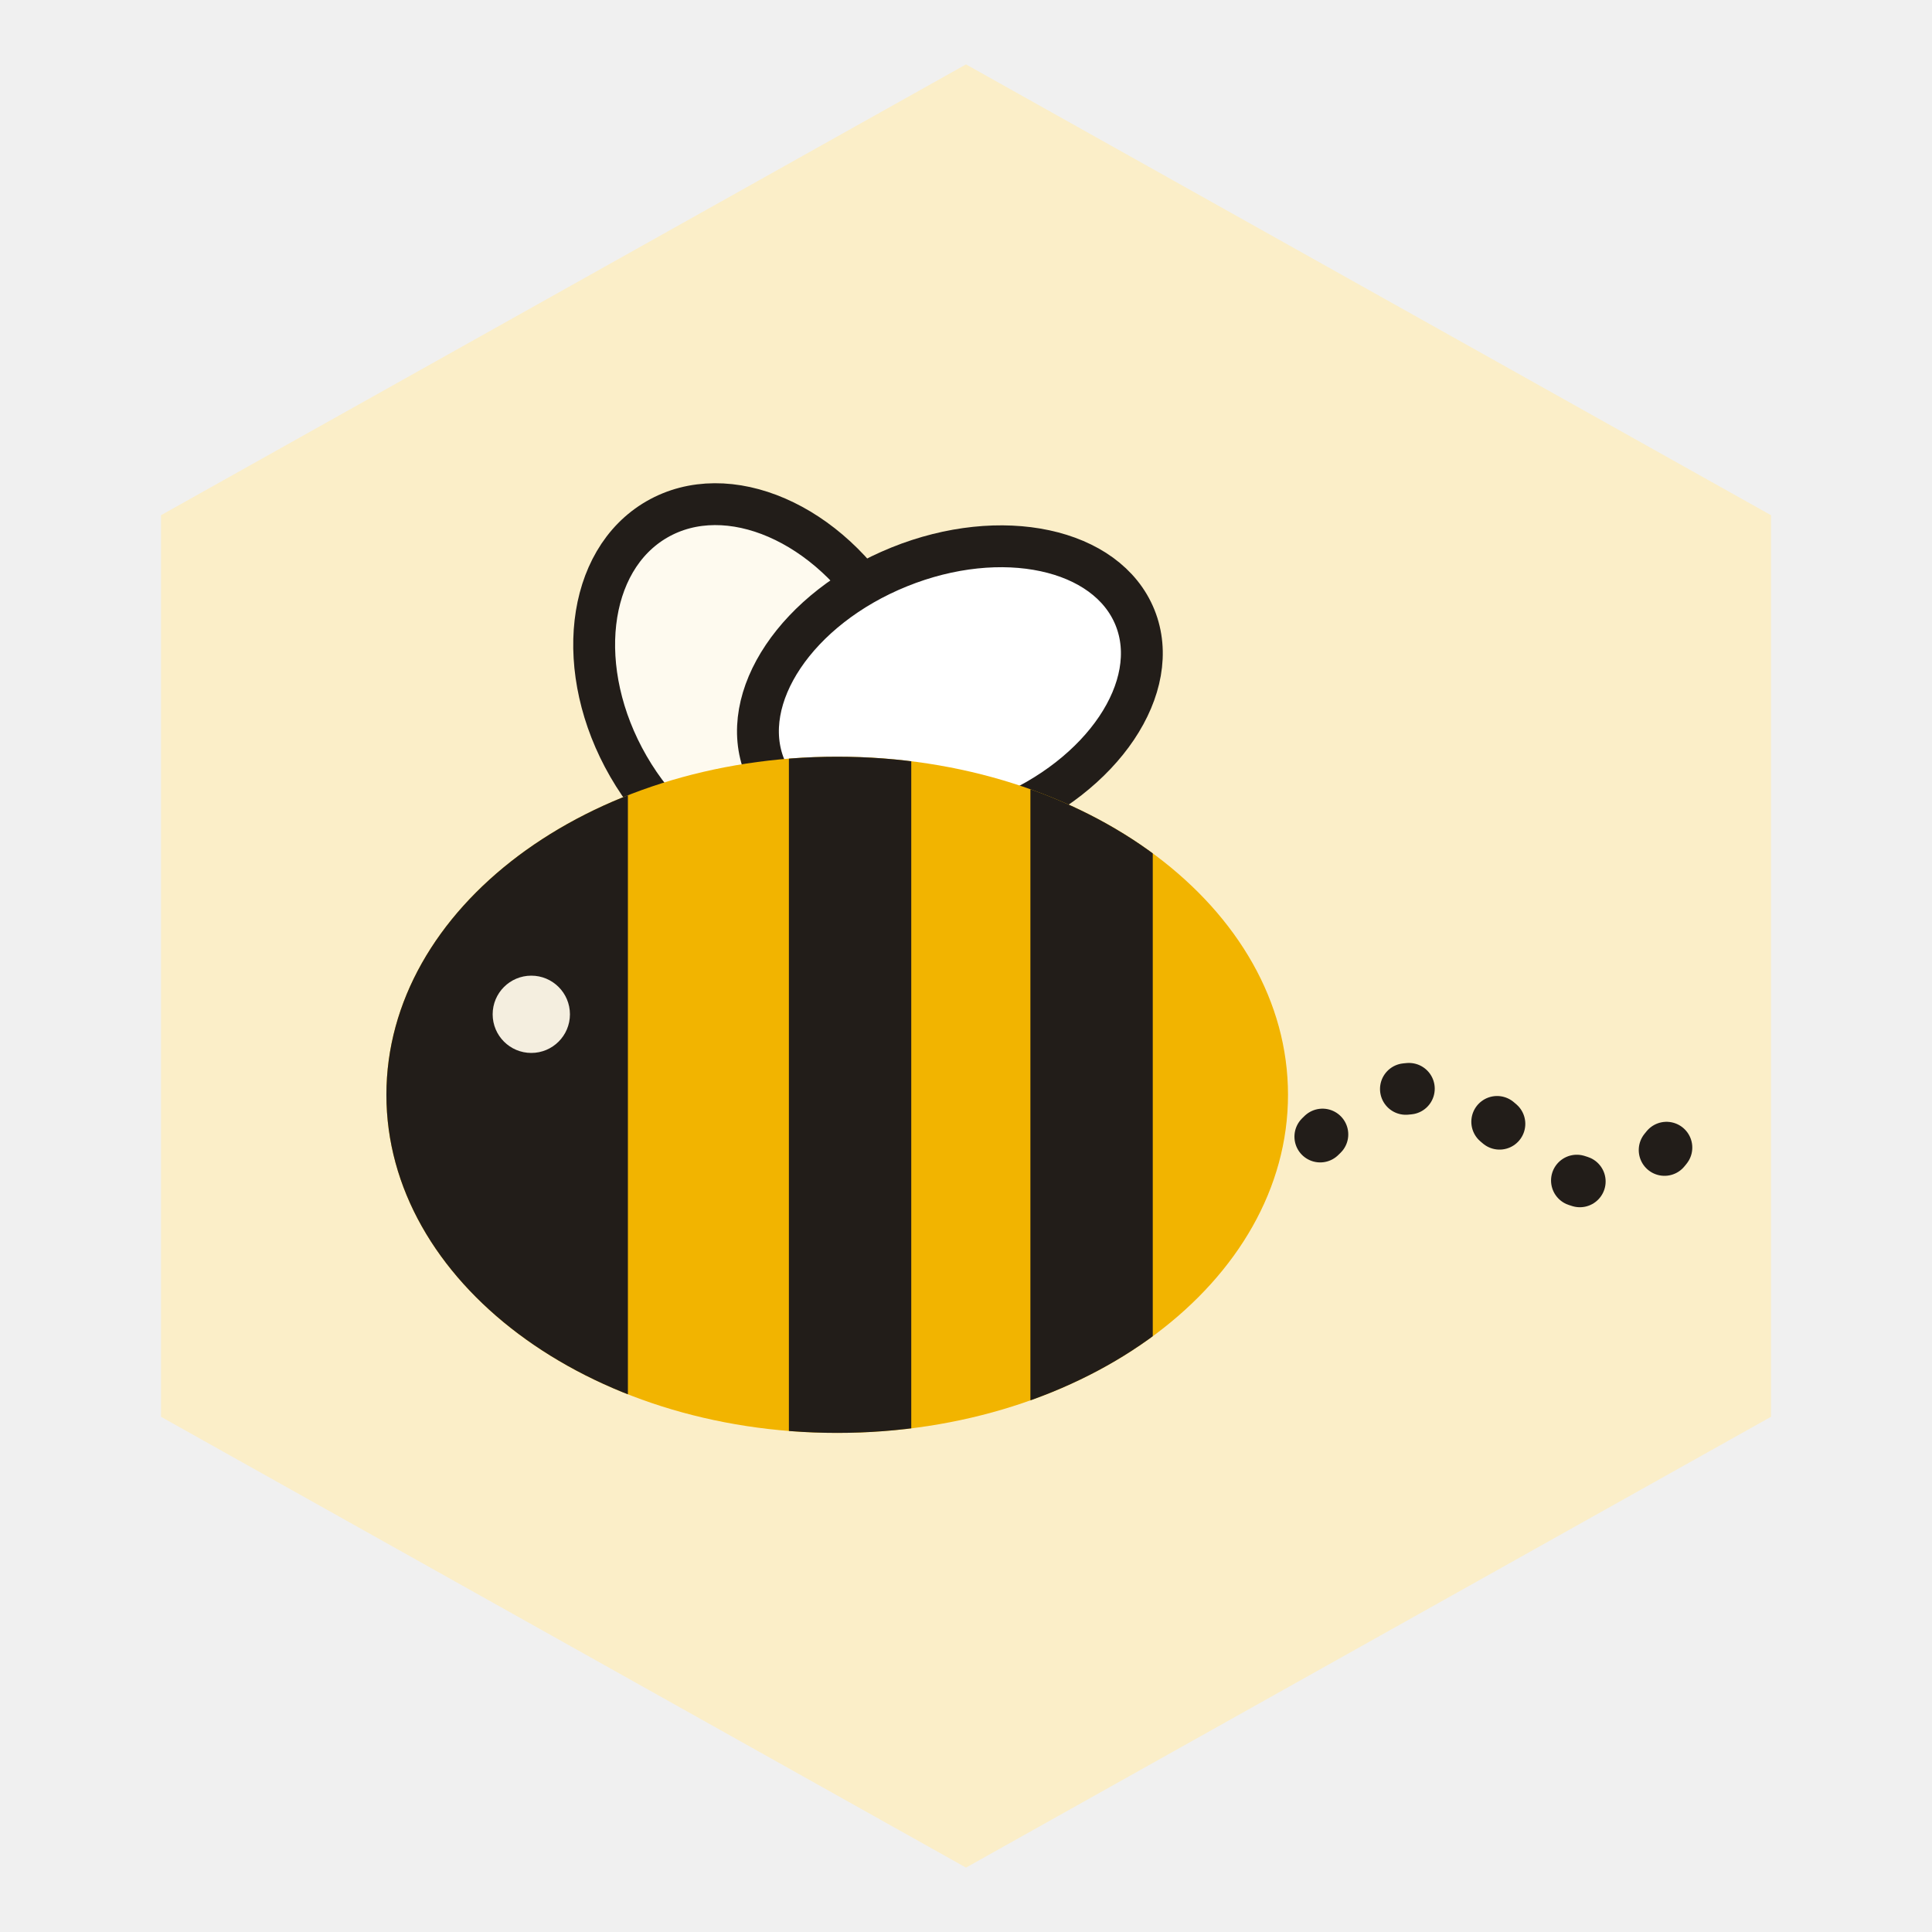
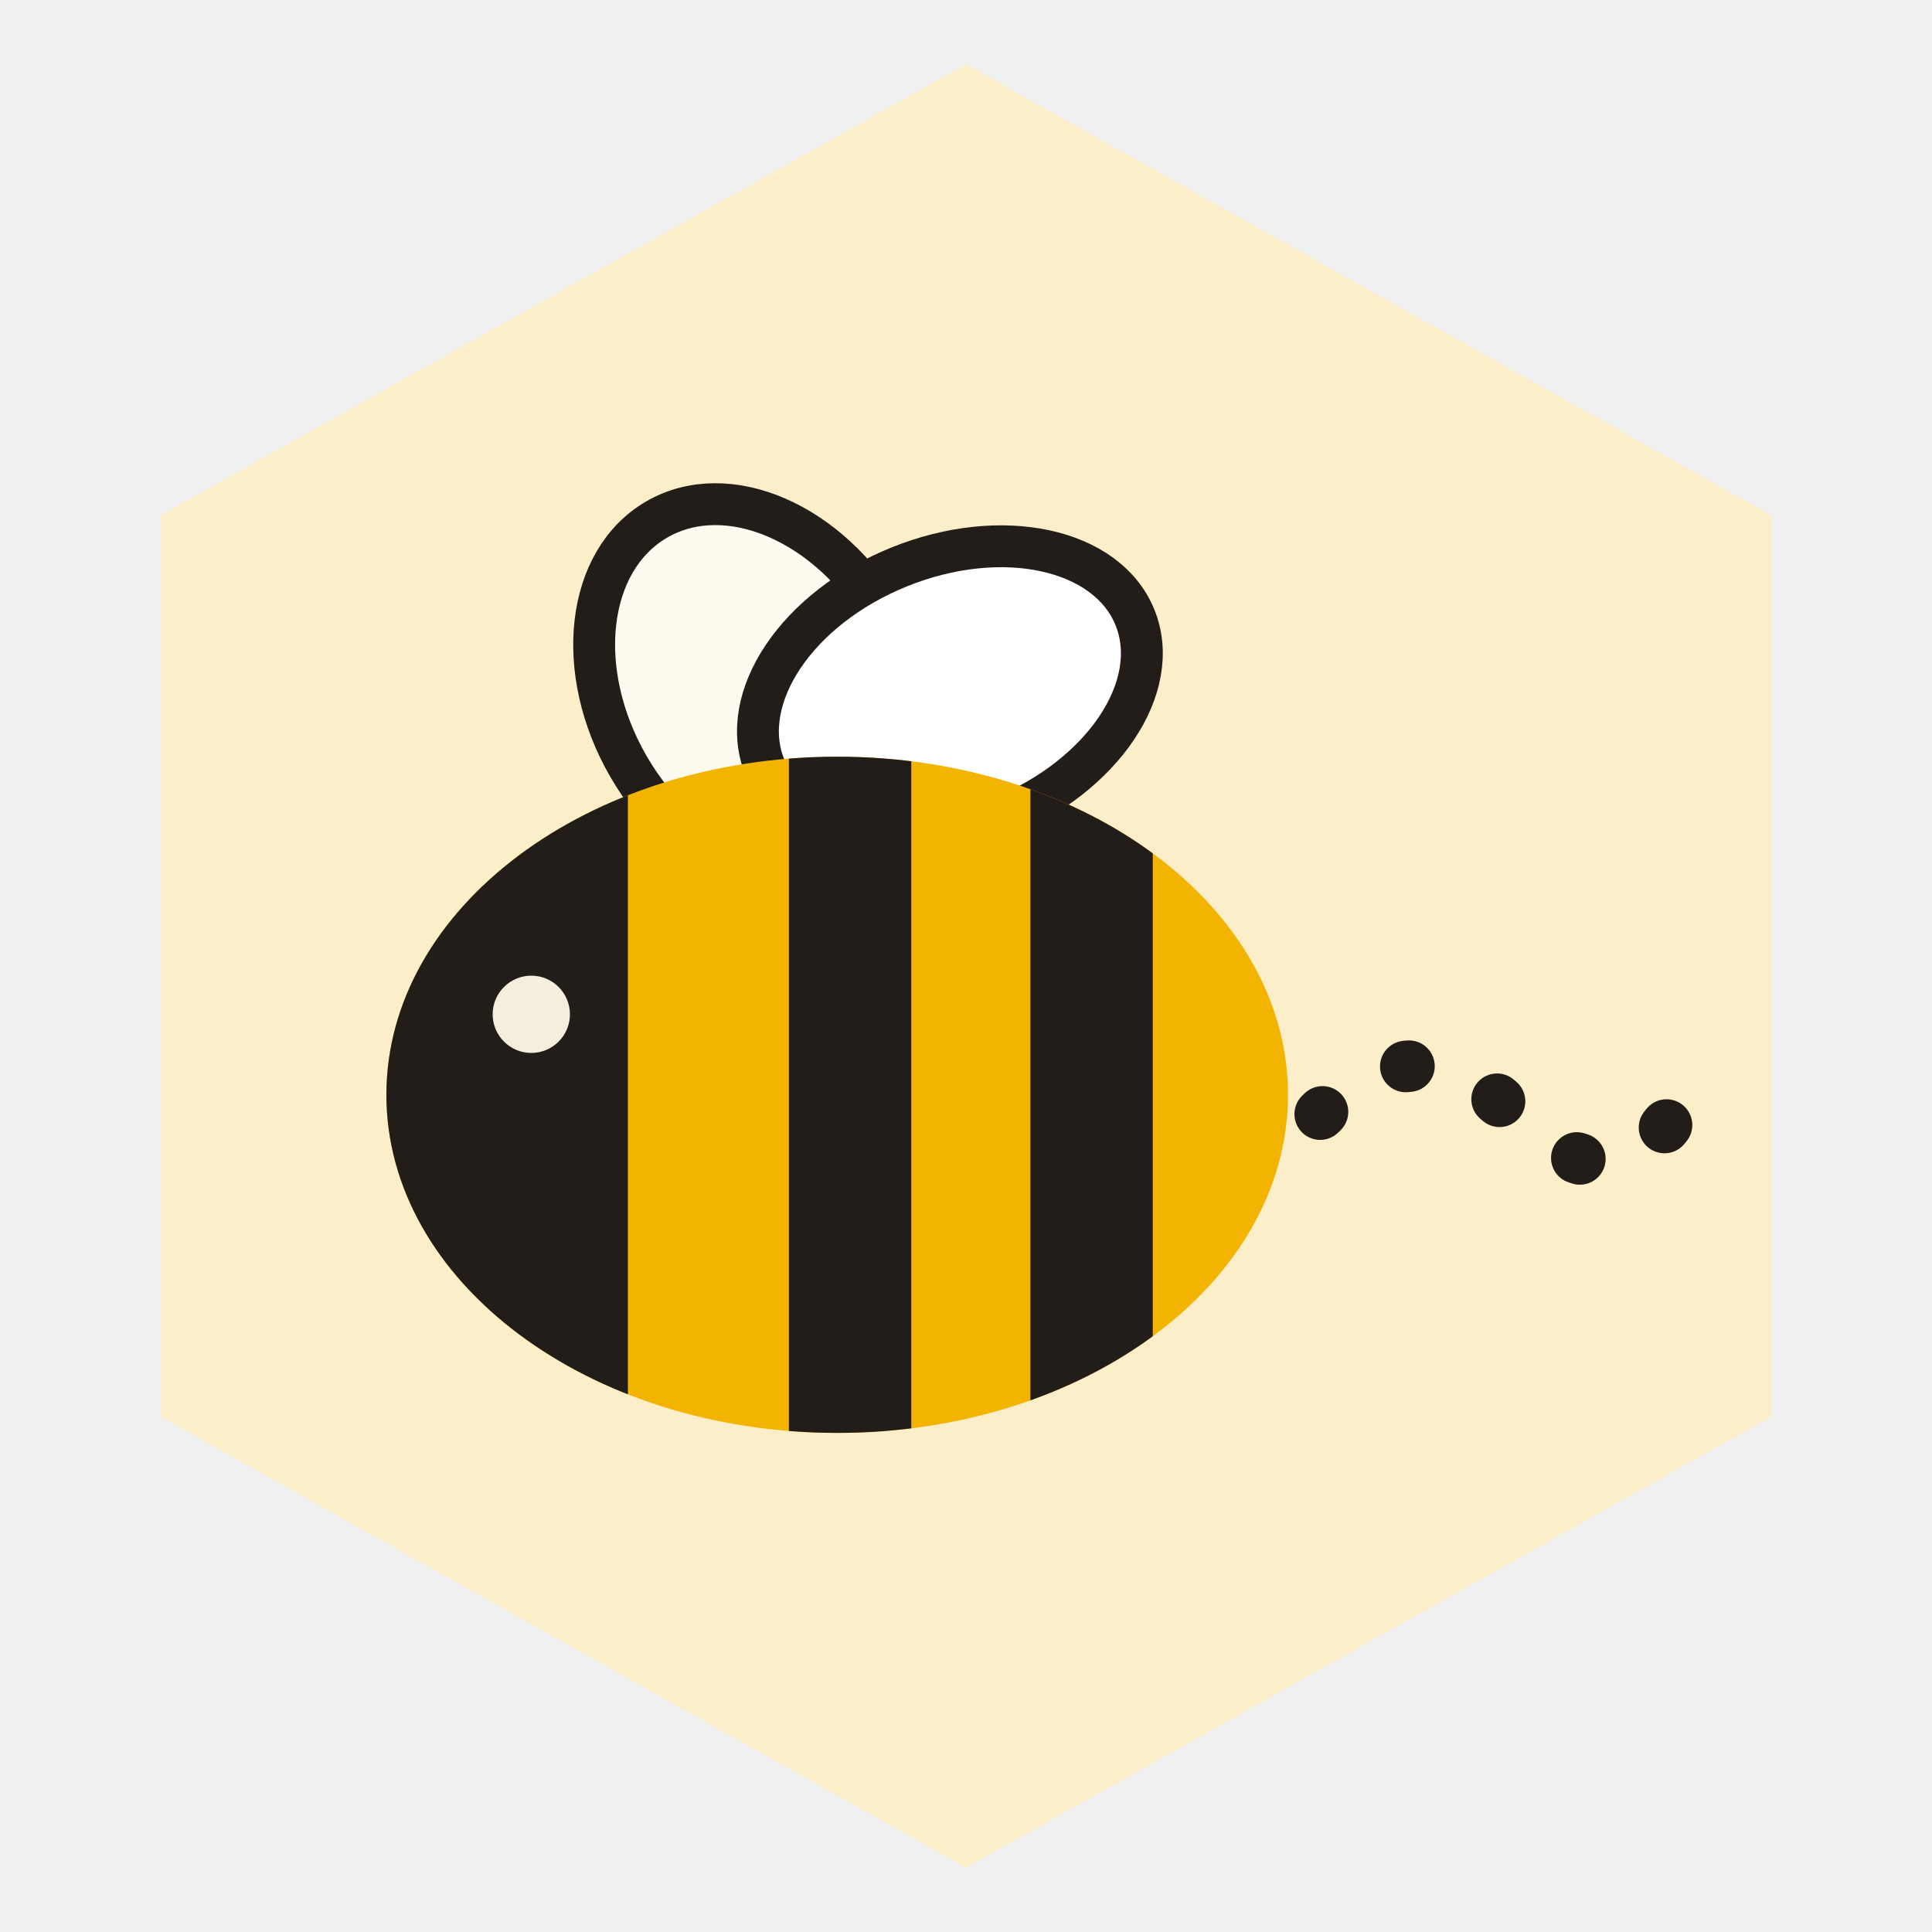
<svg xmlns="http://www.w3.org/2000/svg" viewBox="0 0 60 60">
  <polygon points="30,2 55,16 55,44 30,58 5,44 5,16" fill="#FBEEC8" />
  <clipPath id="bb">
    <ellipse cx="26" cy="34" rx="14" ry="10.5" />
  </clipPath>
-   <path d="M41 35.3 q3 -3 6 0 t5 0" fill="none" stroke="#221D19" stroke-width="1.6" stroke-linecap="round" stroke-dasharray="0.1 3" />
+   <path d="M41 34.6 q3 -3 6 0 t5 0" fill="none" stroke="#221D19" stroke-width="1.6" stroke-linecap="round" stroke-dasharray="0.1 3" />
  <ellipse cx="23.5" cy="21.5" rx="4.6" ry="6.2" transform="rotate(-30 23.5 21.5)" fill="#FFFFFF" fill-opacity=".7" stroke="#221D19" stroke-width="1.3" />
  <ellipse cx="29.5" cy="21.5" rx="6.2" ry="4.2" transform="rotate(-22 29.5 21.5)" fill="#FFFFFF" stroke="#221D19" stroke-width="1.3" />
  <g clip-path="url(#bb)">
    <rect x="10" y="22" width="32" height="24" fill="#F2B400" />
    <rect x="10" y="22" width="9.5" height="24" fill="#221D19" />
    <rect x="24.5" y="22" width="3.8" height="24" fill="#221D19" />
    <rect x="32" y="22" width="3.8" height="24" fill="#221D19" />
  </g>
  <circle cx="16.5" cy="31.5" r="1.2" fill="#F4EEDF" />
</svg>
